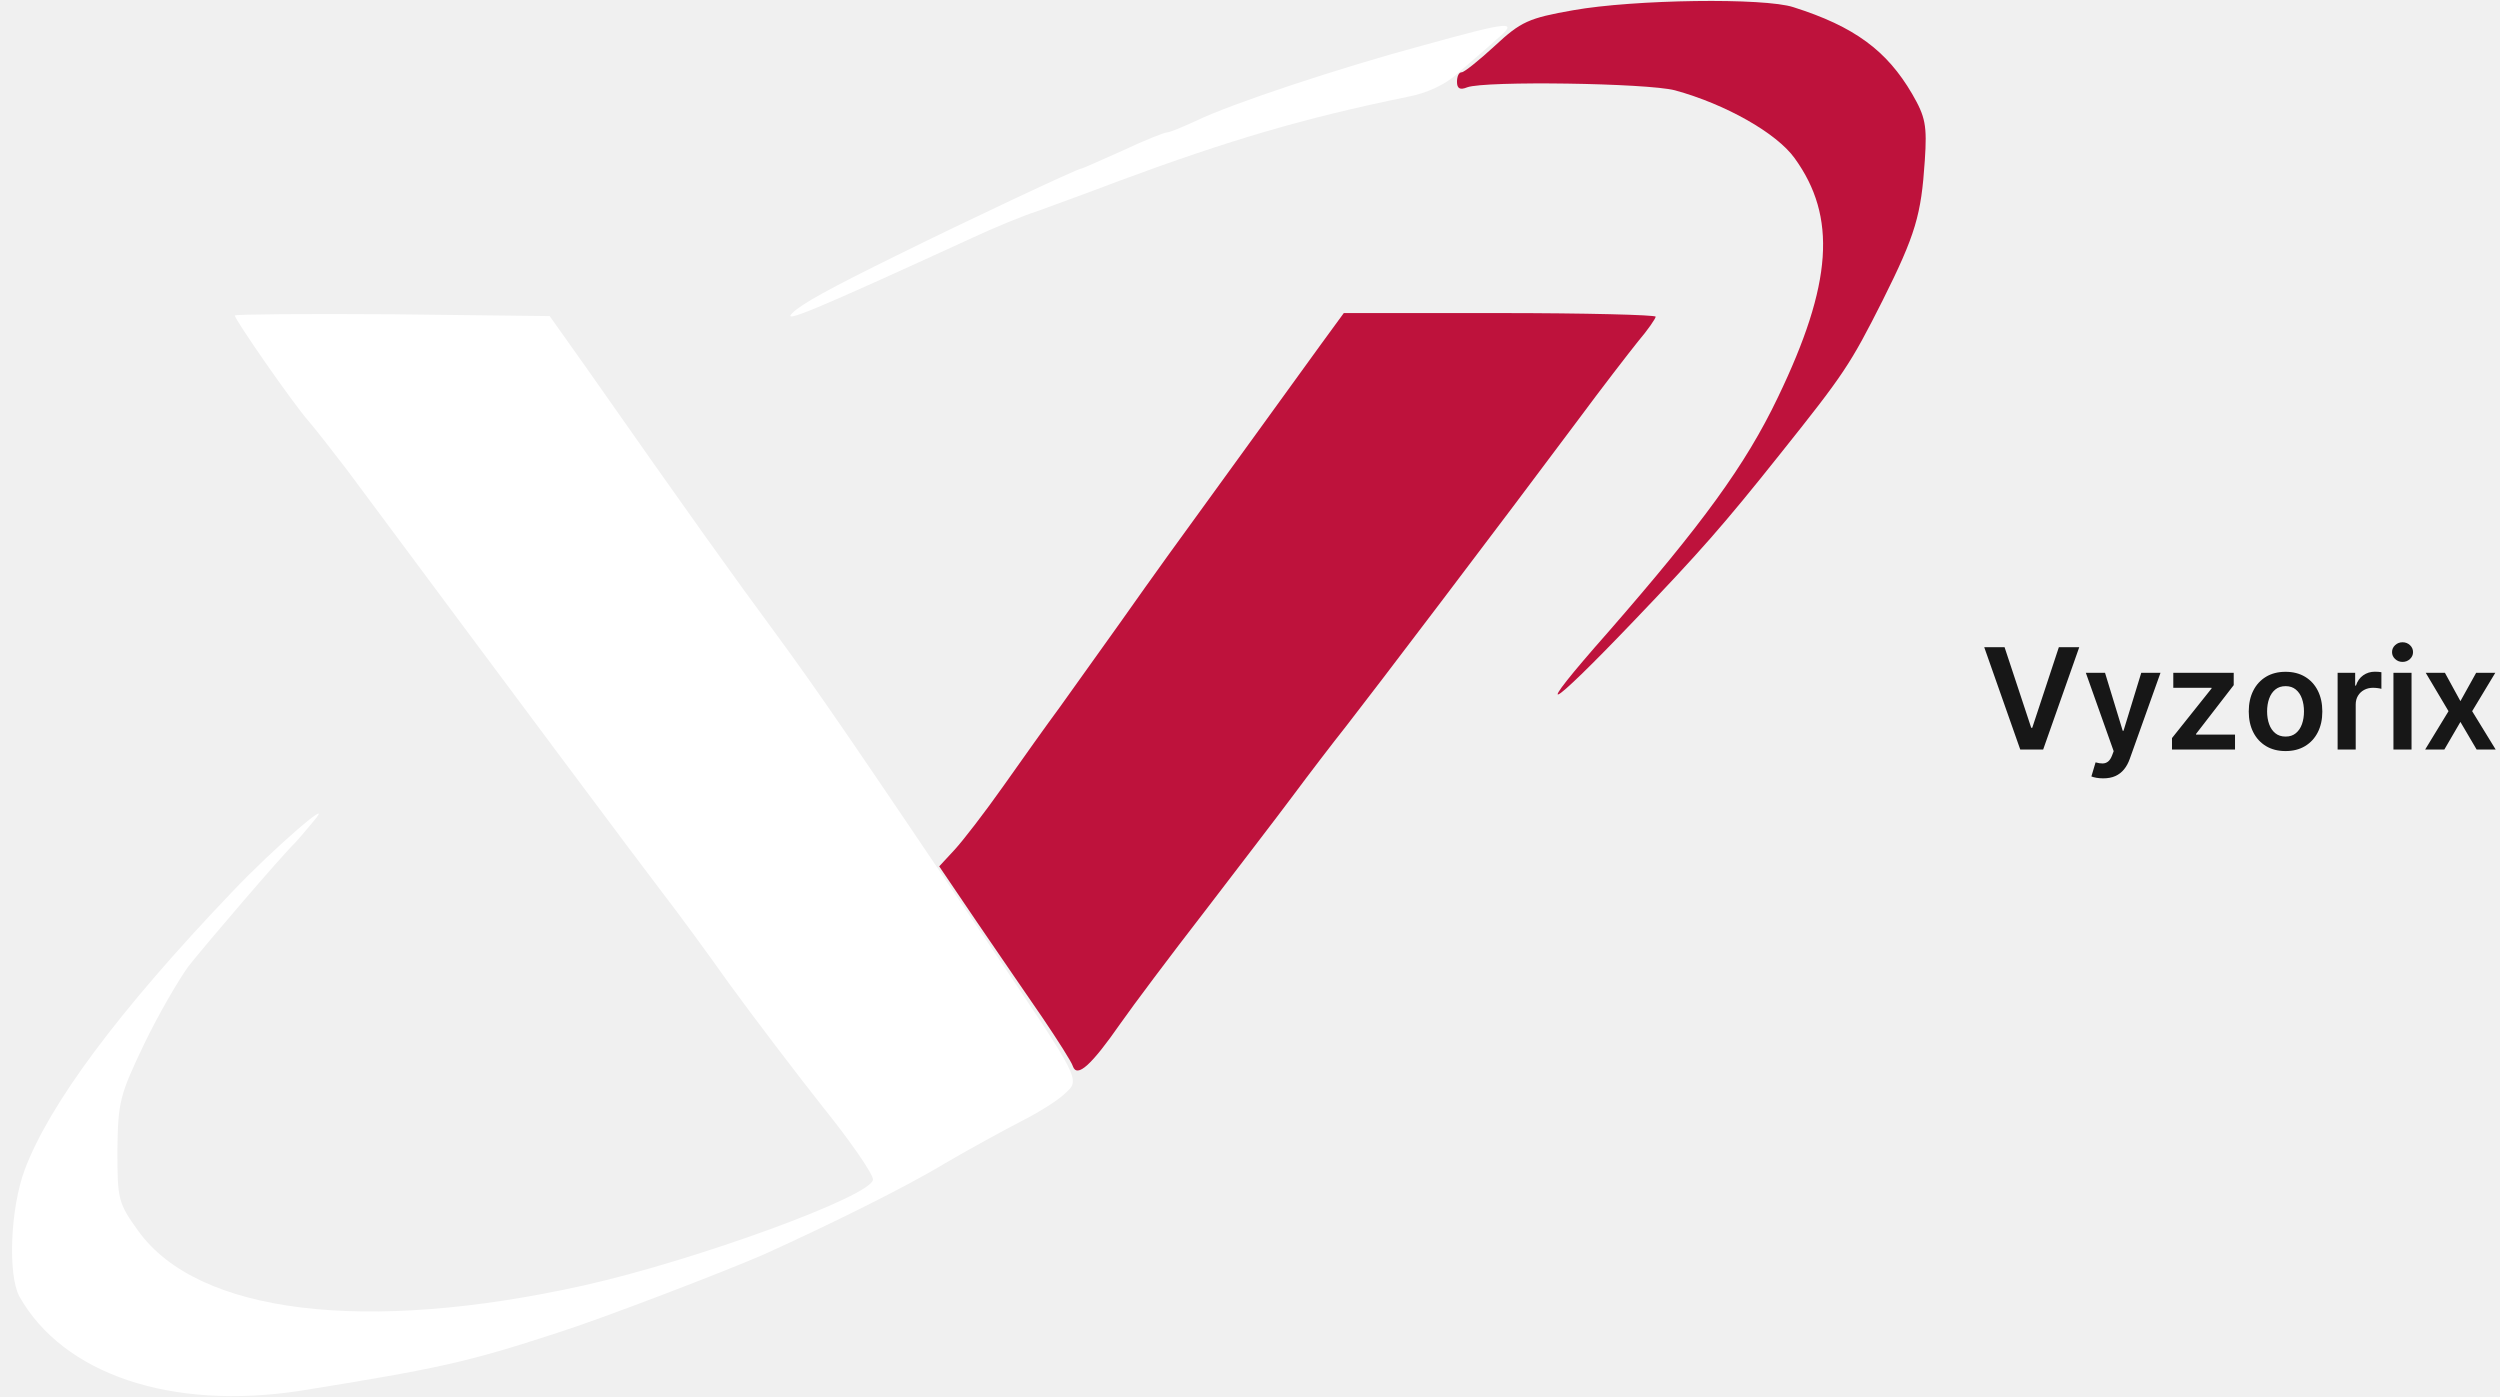
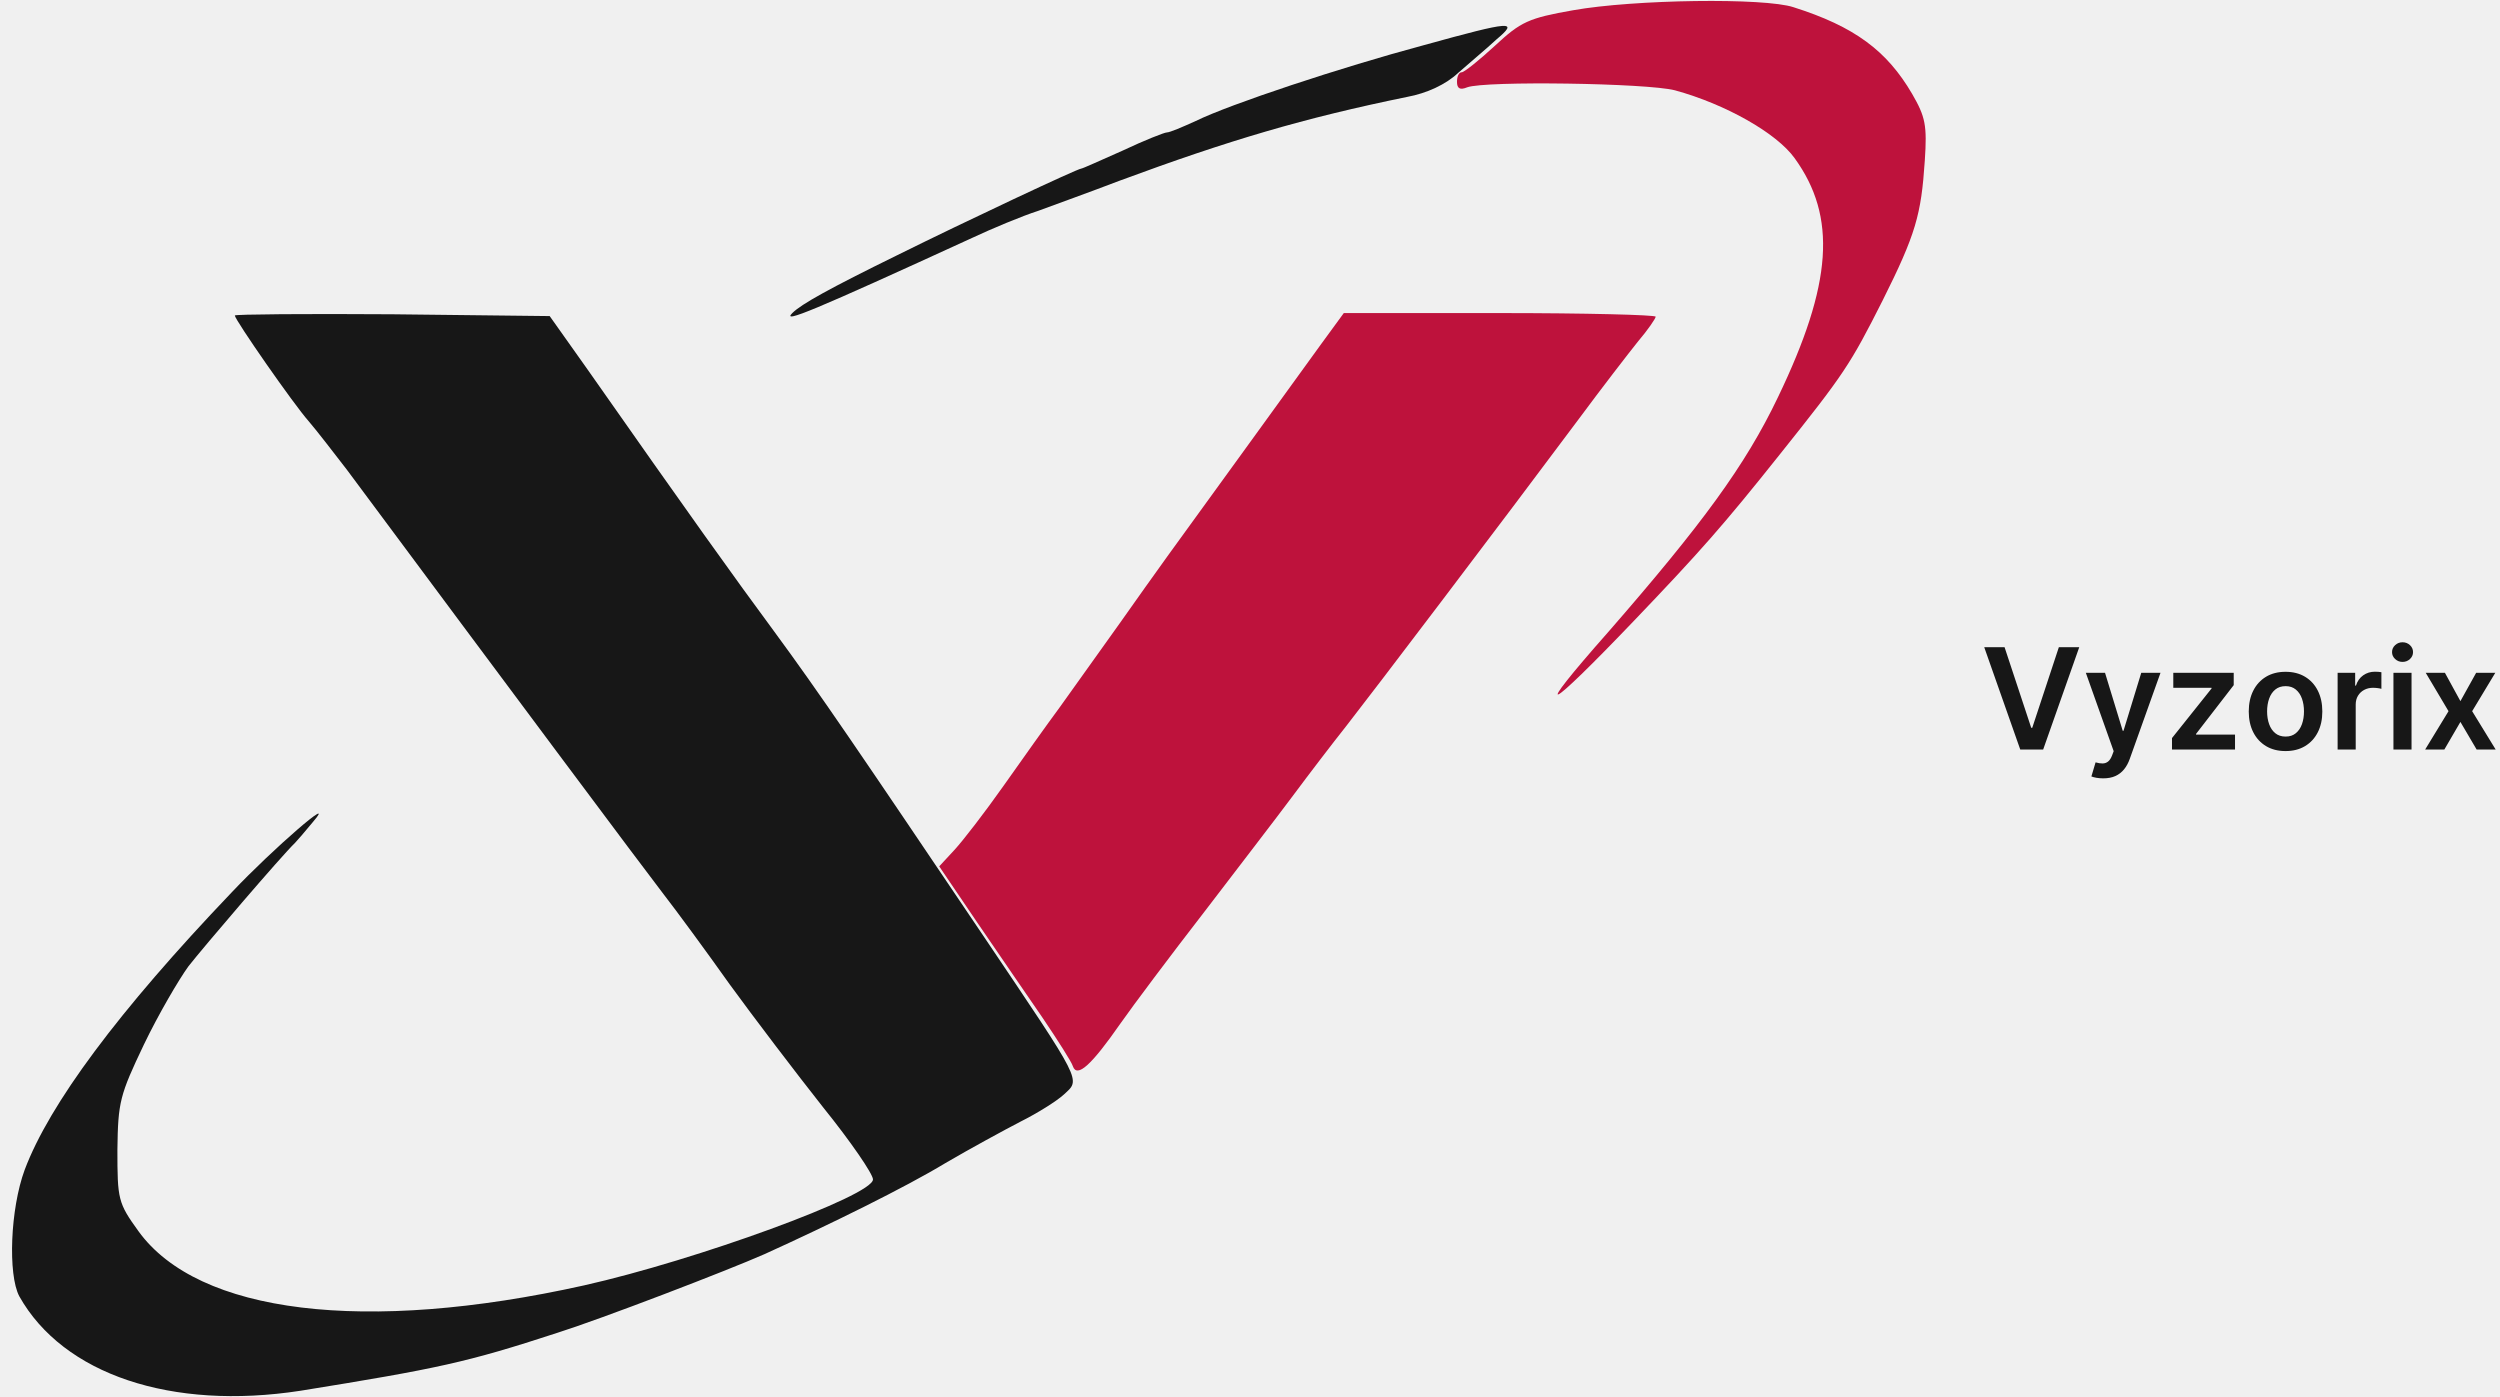
<svg xmlns="http://www.w3.org/2000/svg" viewBox="0 0 415.24 232.00" role="img" aria-label="Vyzorix">
  <g transform="translate(-44 -10) translate(0 252) scale(0.1 -0.1)">
-     <g fill="#ffffff">
+     <g fill="#171717">
      <path d="M2805 2345 c-138 -37 -322 -98 -379 -126 -22 -10 -43 -19 -48 -19 -4 0 -37 -13 -73 -30 -36 -16 -67 -30 -69 -30 -6 0 -191 -87 -306 -144 -112 -55 -159 -81 -174 -96 -18 -18 33 3 299 125 32 15 82 36 110 45 27 10 88 32 135 50 181 67 306 104 477 139 33 6 65 21 85 40 18 16 47 40 63 55 38 32 28 32 -120 -9z" />
      <path d="M830 1896 c0 -7 98 -148 123 -176 12 -14 40 -50 63 -80 263 -354 495 -665 526 -705 21 -27 71 -95 110 -150 40 -55 110 -147 155 -204 46 -57 83 -111 83 -120 0 -27 -293 -134 -480 -176 -364 -81 -641 -47 -740 90 -34 47 -35 53 -35 135 1 80 4 91 44 175 24 50 58 108 74 130 25 32 155 184 177 205 3 3 16 18 30 35 42 49 -66 -44 -135 -117 -189 -198 -303 -352 -344 -461 -24 -65 -28 -174 -9 -210 73 -130 253 -190 467 -157 229 37 276 47 426 96 73 23 284 104 345 131 108 49 234 111 300 151 41 24 98 55 125 69 28 14 60 34 72 45 28 26 33 16 -134 264 -207 307 -272 403 -347 505 -65 88 -141 194 -312 438 l-61 86 -261 3 c-144 1 -262 0 -262 -2z" />
    </g>
    <g fill="#be123c">
      <path d="M3053 2403 c-74 -13 -87 -19 -130 -59 -26 -24 -51 -44 -55 -44 -5 0 -8 -7 -8 -16 0 -11 5 -14 17 -9 30 11 299 7 345 -5 84 -23 169 -71 199 -113 70 -97 63 -208 -28 -397 -54 -113 -126 -211 -282 -390 -129 -146 -105 -136 44 20 109 114 147 157 241 275 107 134 117 149 171 256 55 110 64 142 70 232 4 59 1 73 -21 111 -42 72 -96 112 -197 144 -48 16 -265 13 -366 -5z" />
      <path d="M2634 1848 c-21 -29 -74 -102 -118 -163 -138 -190 -151 -208 -216 -300 -35 -49 -80 -112 -100 -140 -20 -27 -62 -86 -93 -130 -31 -44 -68 -92 -82 -107 l-25 -27 63 -93 c35 -51 84 -123 109 -159 25 -37 48 -73 50 -80 7 -20 31 2 79 71 21 30 84 114 139 185 55 72 122 159 148 194 26 35 65 86 88 115 40 51 258 338 387 511 37 50 81 107 97 127 17 20 30 39 30 42 0 3 -117 6 -259 6 l-259 0 -38 -52z" />
    </g>
  </g>
  <g transform="translate(329.00 124.50) scale(0.008301)">
    <path d="M476.0 -2048 1009.0 -436H1030.0L1562.0 -2048H1970.0L1248.0 0H790.0L69.0 -2048Z M2449.0 576Q2375.0 576 2312.5 564.5Q2250.0 553 2213.0 538L2297.0 256Q2376.0 279 2438.0 278.0Q2500.0 277 2547.5 239.5Q2595.0 202 2628.0 115L2659.0 32L2102.0 -1536H2486.0L2840.0 -376H2856.0L3211.0 -1536H3596.0L2981.0 186Q2938.0 308 2867.0 395.5Q2796.0 483 2693.5 529.5Q2591.0 576 2449.0 576Z M3826.0 0V-230L4618.0 -1223V-1236H3852.0V-1536H5061.0V-1289L4307.0 -313V-300H5087.0V0Z M6098.0 30Q5873.0 30 5708.0 -69.0Q5543.0 -168 5452.5 -346.0Q5362.0 -524 5362.0 -762Q5362.0 -1000 5452.5 -1179.0Q5543.0 -1358 5708.0 -1457.0Q5873.0 -1556 6098.0 -1556Q6323.0 -1556 6488.0 -1457.0Q6653.0 -1358 6743.5 -1179.0Q6834.0 -1000 6834.0 -762Q6834.0 -524 6743.5 -346.0Q6653.0 -168 6488.0 -69.0Q6323.0 30 6098.0 30ZM6100.0 -260Q6222.0 -260 6304.0 -327.5Q6386.0 -395 6426.5 -509.0Q6467.0 -623 6467.0 -763Q6467.0 -904 6426.5 -1018.5Q6386.0 -1133 6304.0 -1201.0Q6222.0 -1269 6100.0 -1269Q5975.0 -1269 5892.5 -1201.0Q5810.0 -1133 5769.5 -1018.5Q5729.0 -904 5729.0 -763Q5729.0 -623 5769.5 -509.0Q5810.0 -395 5892.5 -327.5Q5975.0 -260 6100.0 -260Z M7140.0 0V-1536H7491.0V-1280H7507.0Q7549.0 -1413 7651.5 -1485.5Q7754.0 -1558 7886.0 -1558Q7916.0 -1558 7953.5 -1555.5Q7991.0 -1553 8016.0 -1548V-1215Q7993.0 -1223 7943.5 -1229.5Q7894.0 -1236 7848.0 -1236Q7749.0 -1236 7670.5 -1193.5Q7592.0 -1151 7547.0 -1076.0Q7502.0 -1001 7502.0 -903V0Z M8257.0 0V-1536H8619.0V0ZM8439.0 -1754Q8353.0 -1754 8291.0 -1811.5Q8229.0 -1869 8229.0 -1950Q8229.0 -2032 8291.0 -2089.5Q8353.0 -2147 8439.0 -2147Q8526.0 -2147 8587.5 -2089.5Q8649.0 -2032 8649.0 -1950Q8649.0 -1869 8587.5 -1811.5Q8526.0 -1754 8439.0 -1754Z M9287.0 -1536 9597.0 -969 9912.0 -1536H10295.0L9832.0 -768L10303.0 0H9922.0L9597.0 -553L9275.0 0H8891.0L9359.0 -768L8903.0 -1536Z" fill="#171717" />
  </g>
</svg>
